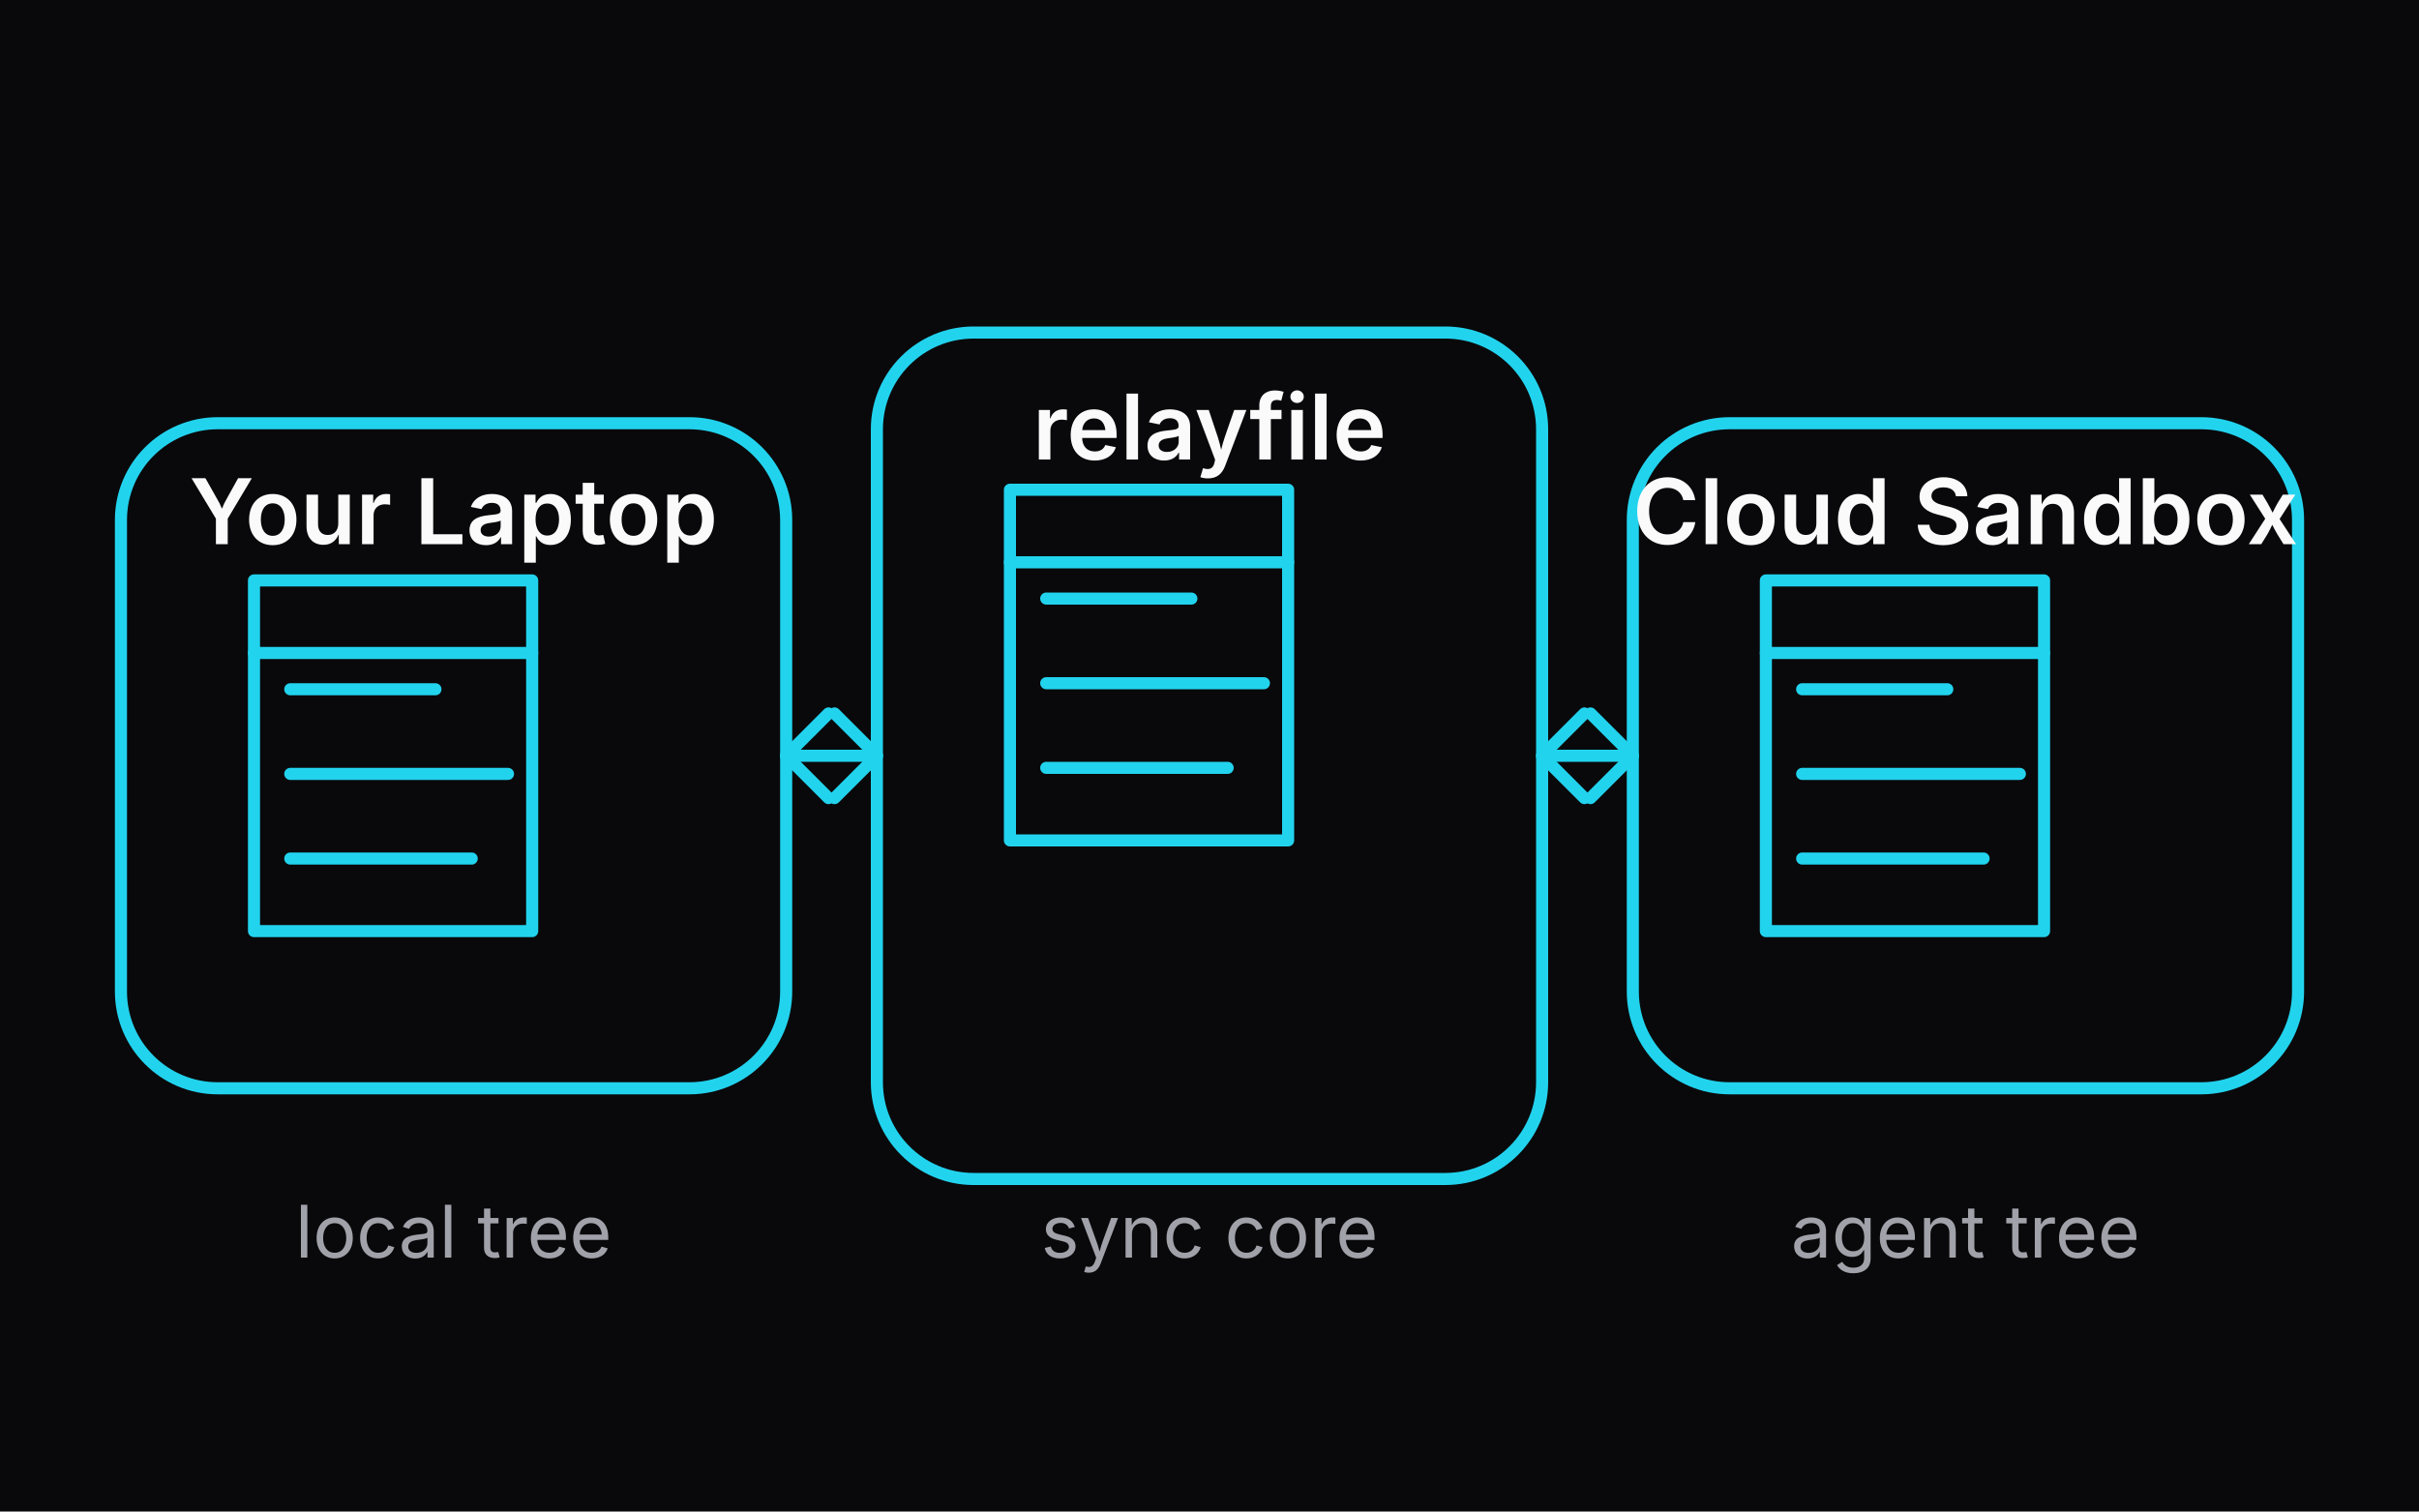
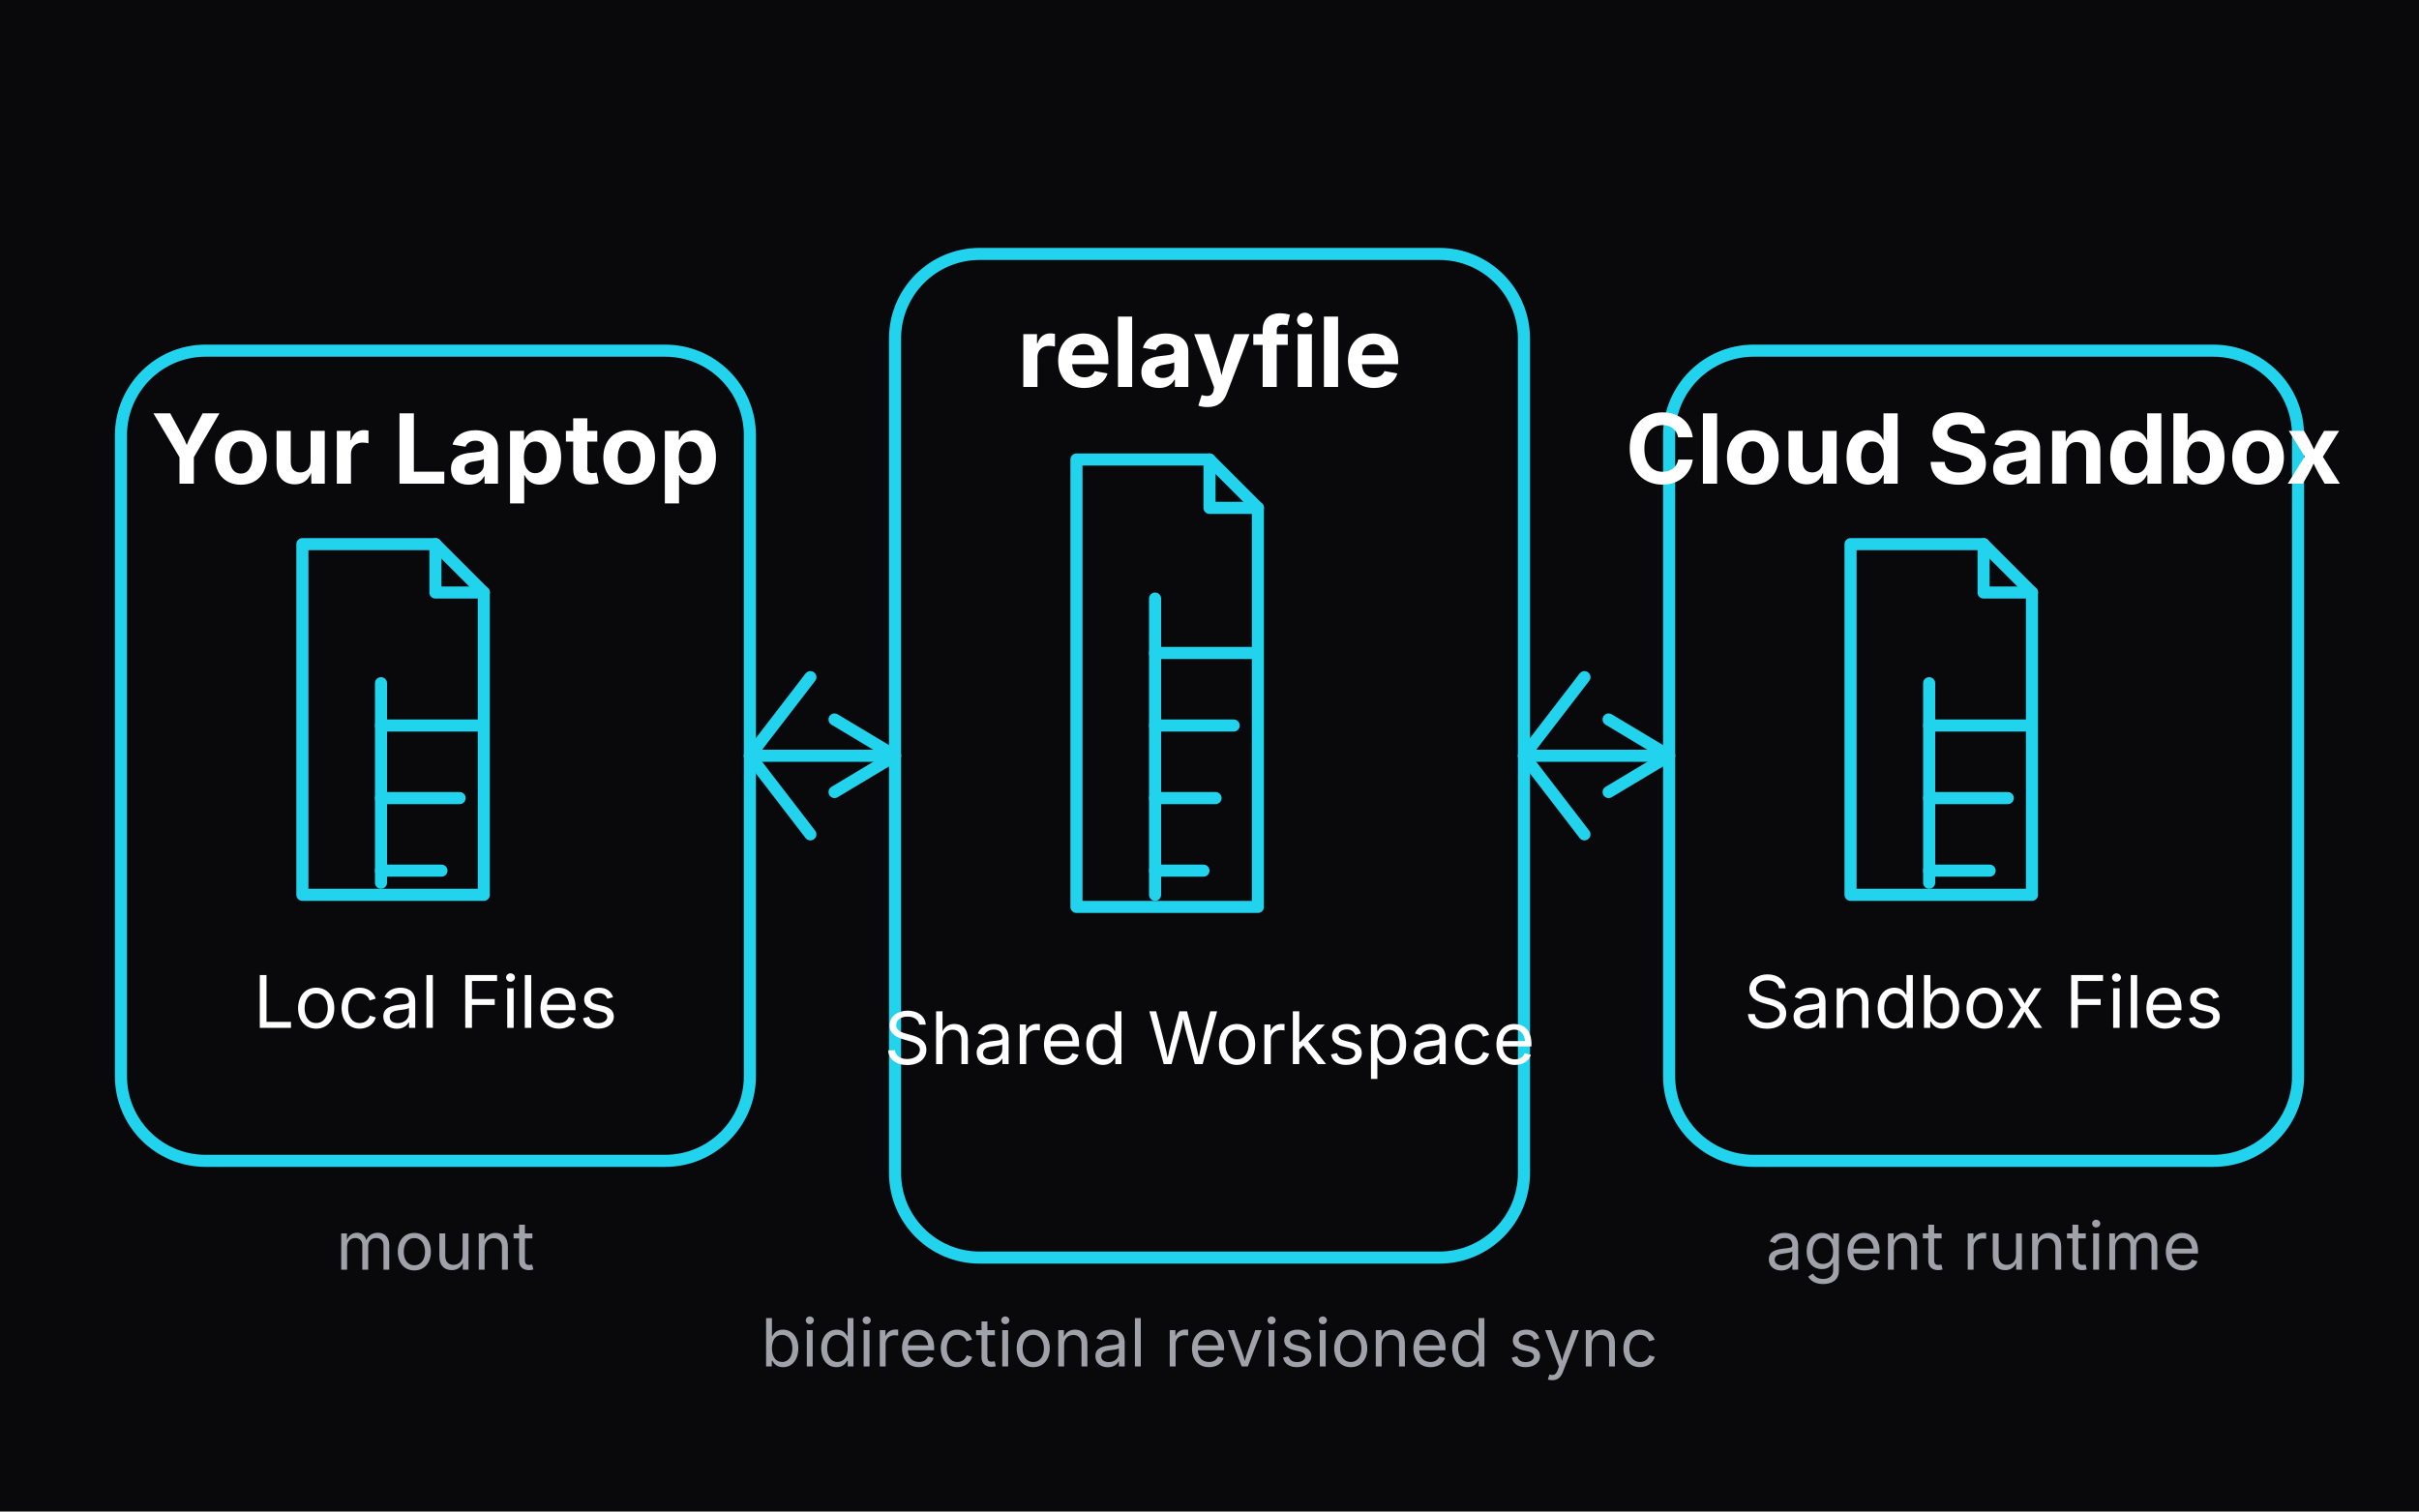
- <svg xmlns="http://www.w3.org/2000/svg" viewBox="0 0 400 250" width="400" height="250" role="img" aria-labelledby="title desc">
+ <svg xmlns="http://www.w3.org/2000/svg" width="400" height="250" viewBox="0 0 400 250" role="img" aria-labelledby="title desc">
  <rect width="400" height="250" fill="#09090b" />
  <g stroke="#22d3ee" stroke-width="2" fill="none" stroke-linecap="round" stroke-linejoin="round">
-     <rect x="20" y="70" width="110" height="110" rx="16" />
-     <rect x="145" y="55" width="110" height="140" rx="16" />
-     <rect x="270" y="70" width="110" height="110" rx="16" />
-     <line x1="130" y1="125" x2="145" y2="125" />
-     <path d="M138 118l7 7-7 7" />
-     <path d="M137 118l-7 7 7 7" />
-     <line x1="255" y1="125" x2="270" y2="125" />
-     <path d="M263 118l7 7-7 7" />
-     <path d="M262 118l-7 7 7 7" />
-     <path d="M48 114h24" />
-     <path d="M48 128h36" />
-     <path d="M48 142h30" />
-     <path d="M42 96h46v58H42z" />
-     <path d="M42 108h46" />
-     <path d="M173 99h24" />
-     <path d="M173 113h36" />
-     <path d="M173 127h30" />
-     <path d="M167 81h46v58H167z" />
-     <path d="M167 93h46" />
-     <path d="M298 114h24" />
-     <path d="M298 128h36" />
-     <path d="M298 142h30" />
-     <path d="M292 96h46v58H292z" />
-     <path d="M292 108h46" />
+     <rect x="20" y="58" width="104" height="134" rx="14" />
+     <rect x="148" y="42" width="104" height="166" rx="14" />
+     <rect x="276" y="58" width="104" height="134" rx="14" />
+     <line x1="124" y1="125" x2="148" y2="125" />
+     <path d="M138 119l10 6-10 6" />
+     <path d="M134 112l-10 13 10 13" />
+     <line x1="252" y1="125" x2="276" y2="125" />
+     <path d="M266 119l10 6-10 6" />
+     <path d="M262 112l-10 13 10 13" />
+     <path d="M50 90h22l8 8v50H50z" />
+     <path d="M72 90v8h8" />
+     <path d="M63 113v33" />
+     <path d="M63 120h16" />
+     <path d="M63 132h13" />
+     <path d="M63 144h10" />
+     <path d="M178 76h22l8 8v66h-30z" />
+     <path d="M200 76v8h8" />
+     <path d="M191 99v49" />
+     <path d="M191 108h16" />
+     <path d="M191 120h13" />
+     <path d="M191 132h10" />
+     <path d="M191 144h8" />
+     <path d="M306 90h22l8 8v50h-30z" />
+     <path d="M328 90v8h8" />
+     <path d="M319 113v33" />
+     <path d="M319 120h16" />
+     <path d="M319 132h13" />
+     <path d="M319 144h10" />
  </g>
-   <g fill="#fafafa" font-family="ui-sans-serif, system-ui, -apple-system, BlinkMacSystemFont, 'Segoe UI', sans-serif" text-anchor="middle">
-     <text x="75" y="90" font-size="15" font-weight="600">Your Laptop</text>
-     <text x="200" y="76" font-size="15" font-weight="600">relayfile</text>
-     <text x="325" y="90" font-size="15" font-weight="600">Cloud Sandbox</text>
-     <text x="75" y="208" font-size="12" fill="#a1a1aa">local tree</text>
-     <text x="200" y="208" font-size="12" fill="#a1a1aa">sync core</text>
-     <text x="325" y="208" font-size="12" fill="#a1a1aa">agent tree</text>
+   <g fill="#ffffff" font-family="ui-sans-serif, system-ui, -apple-system, BlinkMacSystemFont, 'Segoe UI', sans-serif" text-anchor="middle">
+     <text x="72" y="80" font-size="16" font-weight="700">Your Laptop</text>
+     <text x="200" y="64" font-size="16" font-weight="700">relayfile</text>
+     <text x="328" y="80" font-size="16" font-weight="700">Cloud Sandbox</text>
+     <text x="72" y="170" font-size="12">Local Files</text>
+     <text x="200" y="176" font-size="12">Shared Workspace</text>
+     <text x="328" y="170" font-size="12">Sandbox Files</text>
+     <text x="72" y="210" font-size="11" fill="#a1a1aa">mount</text>
+     <text x="200" y="226" font-size="11" fill="#a1a1aa">bidirectional revisioned sync</text>
+     <text x="328" y="210" font-size="11" fill="#a1a1aa">agent runtime</text>
  </g>
</svg>
